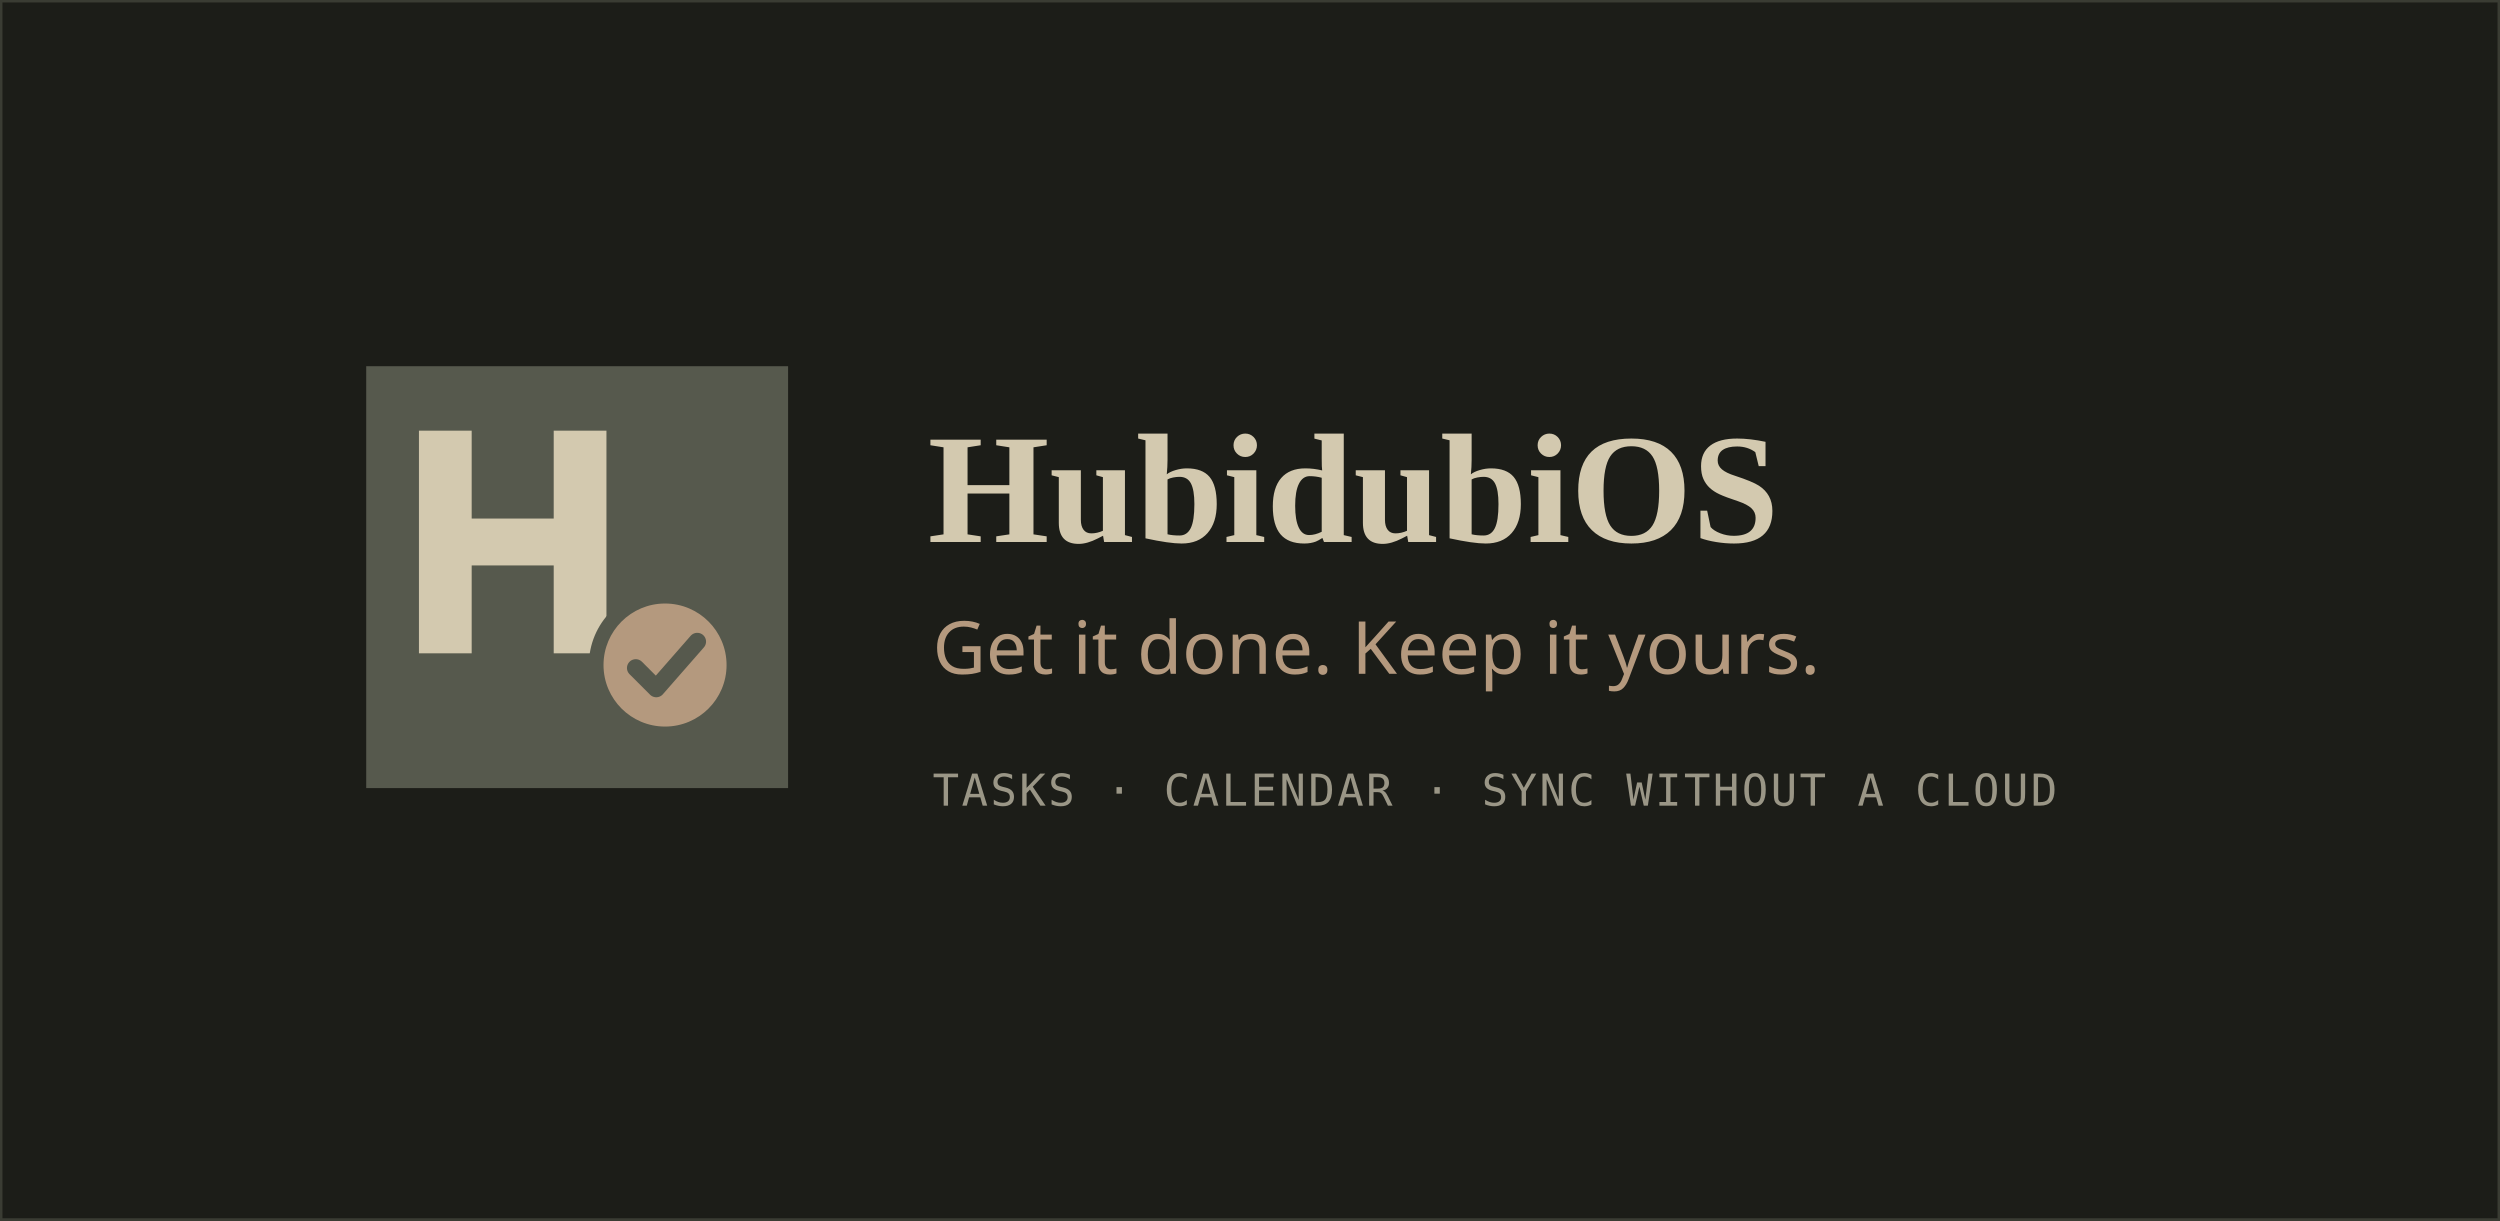
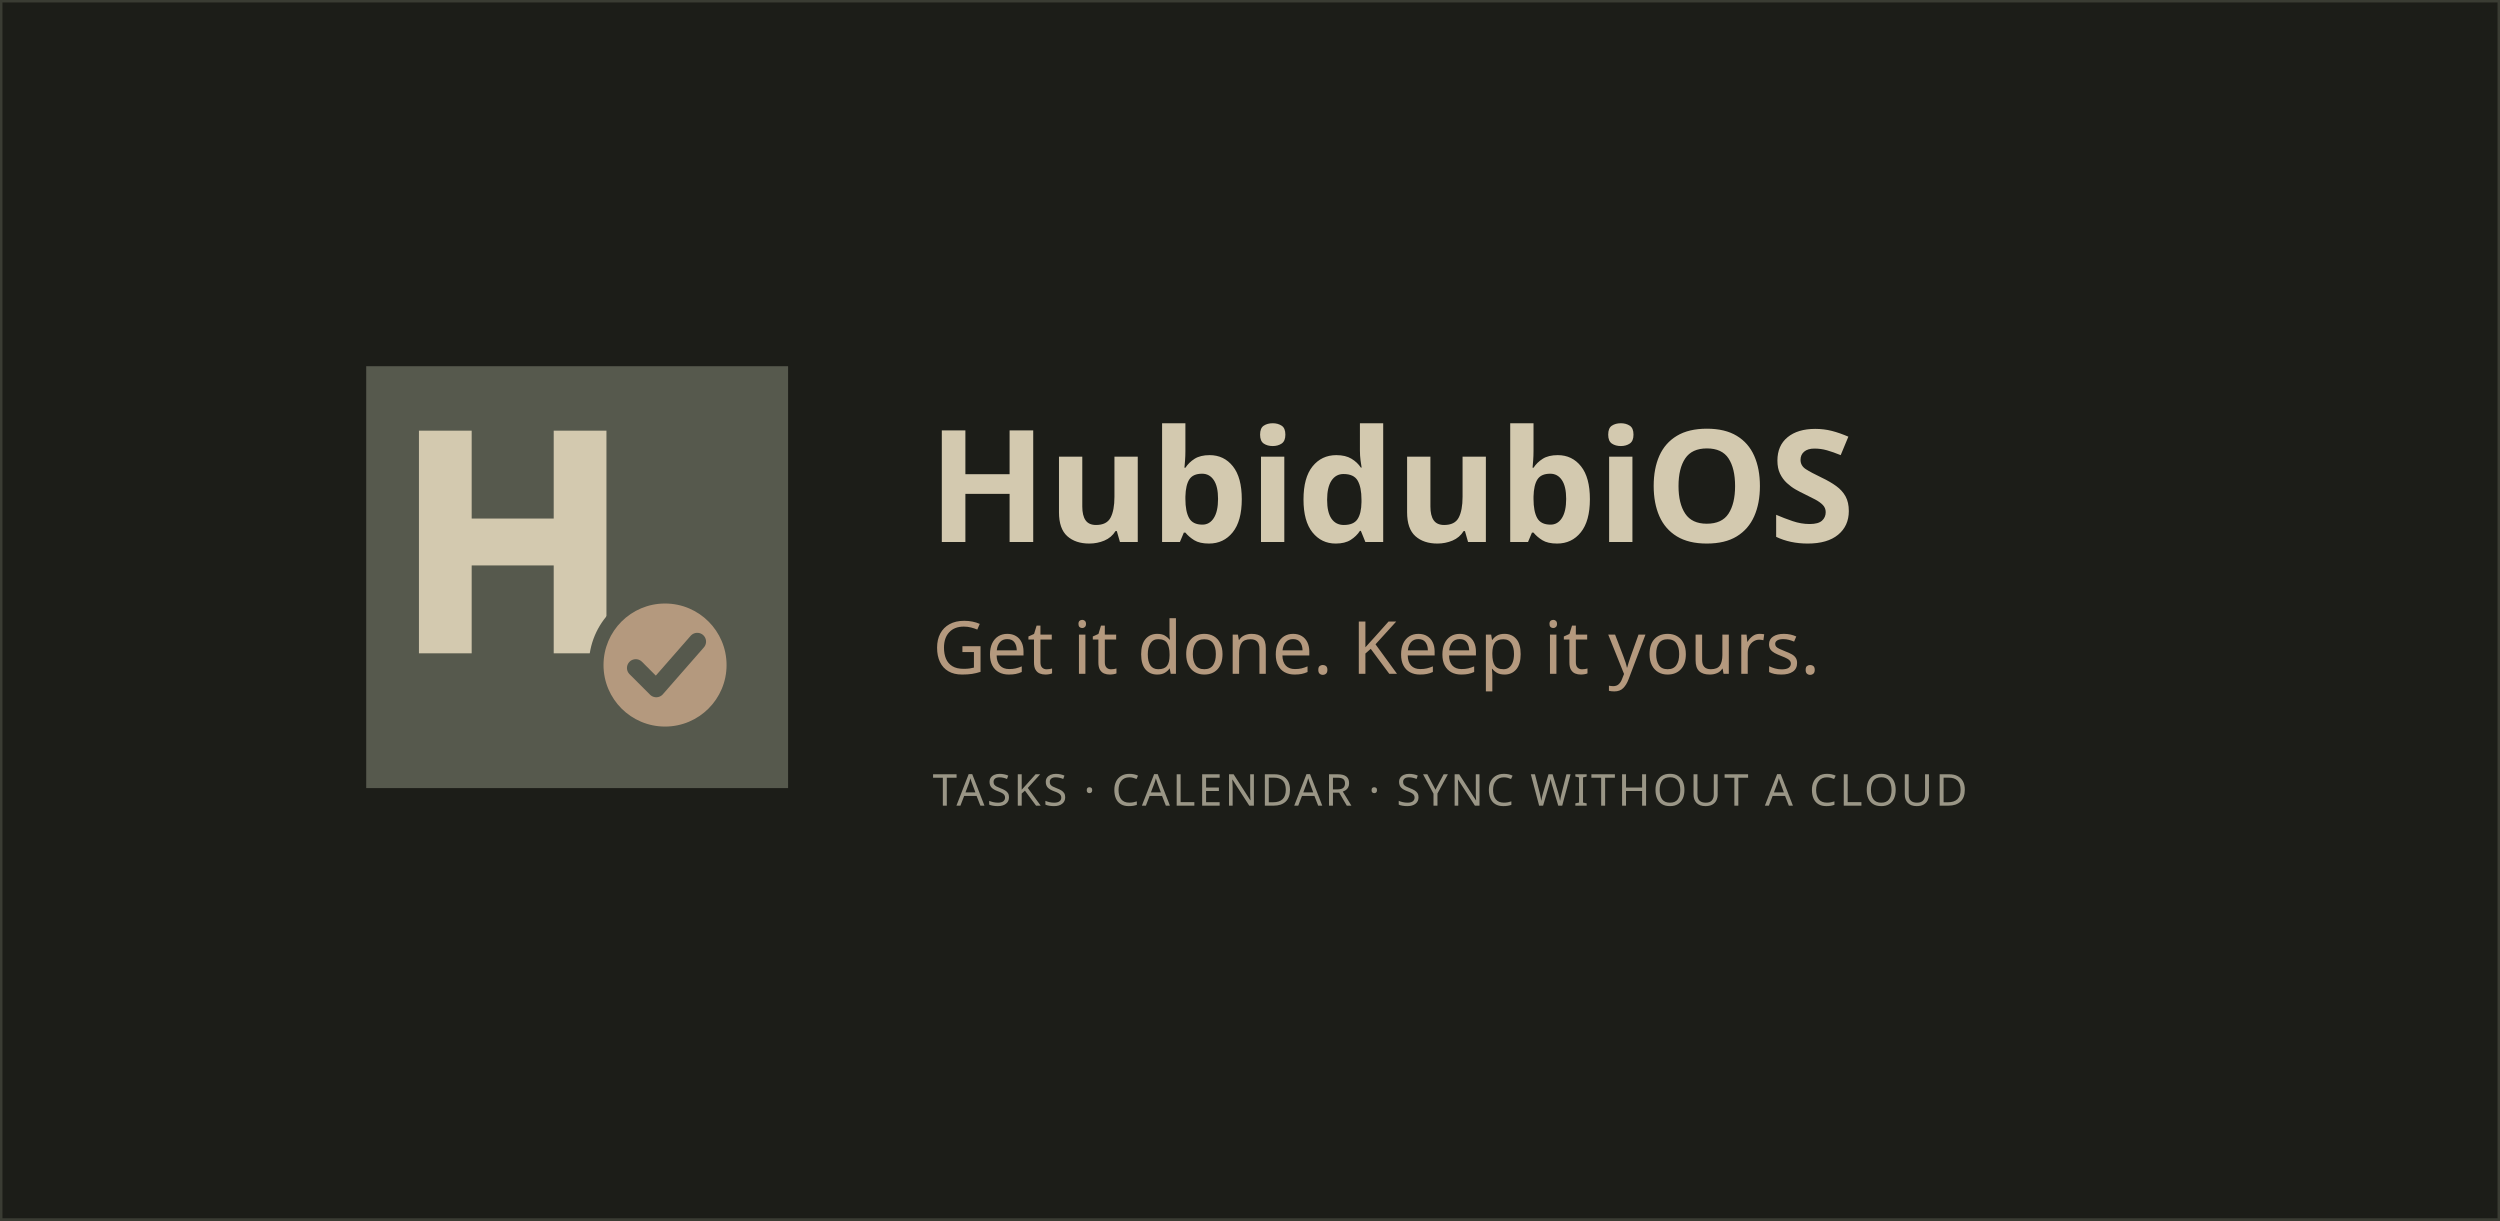
<svg xmlns="http://www.w3.org/2000/svg" width="1024" height="500" viewBox="0 0 1024 500">
  <rect width="1024" height="500" fill="#1C1D18" />
  <rect x="0" y="0" width="1024" height="500" fill="none" stroke="#3A3C33" stroke-width="2" />
  <g transform="translate(150 150) scale(2.4)">
    <rect x="18" y="18" width="72" height="72" fill="#56594D" transform="translate(-18 -18)" />
    <g transform="translate(-18 -18)">
      <path fill="#D3C9AF" d="M27,29h9v15h14v-15h9v38h-9v-15h-14v15h-9z" />
      <circle cx="69" cy="69" r="13" fill="#56594D" />
      <circle cx="69" cy="69" r="10.5" fill="#B4997E" />
      <path d="M64,69.5L67.5,73L74.5,65" fill="none" stroke="#56594D" stroke-width="3" stroke-linecap="round" stroke-linejoin="round" />
    </g>
  </g>
-   <text x="380" y="222" font-family="Source Serif 4 Subhead, serif" font-weight="600" font-size="64" fill="#D3C9AF">HubidubiOS</text>
+   <text x="380" y="222" font-family="IBM Plex Sans, sans-serif" font-weight="600" font-size="64" fill="#D3C9AF">HubidubiOS</text>
  <text x="382" y="276" font-family="IBM Plex Sans, sans-serif" font-size="30" fill="#B4997E">Get it done. Keep it yours.</text>
-   <text x="382" y="330" font-family="IBM Plex Mono, monospace" font-size="18" fill="#9A9686" letter-spacing="1">TASKS · CALENDAR · SYNC WITHOUT A CLOUD</text>
+   <text x="382" y="330" font-family="IBM Plex Sans, sans-serif" font-size="18" fill="#9A9686" letter-spacing="1">TASKS · CALENDAR · SYNC WITHOUT A CLOUD</text>
</svg>
